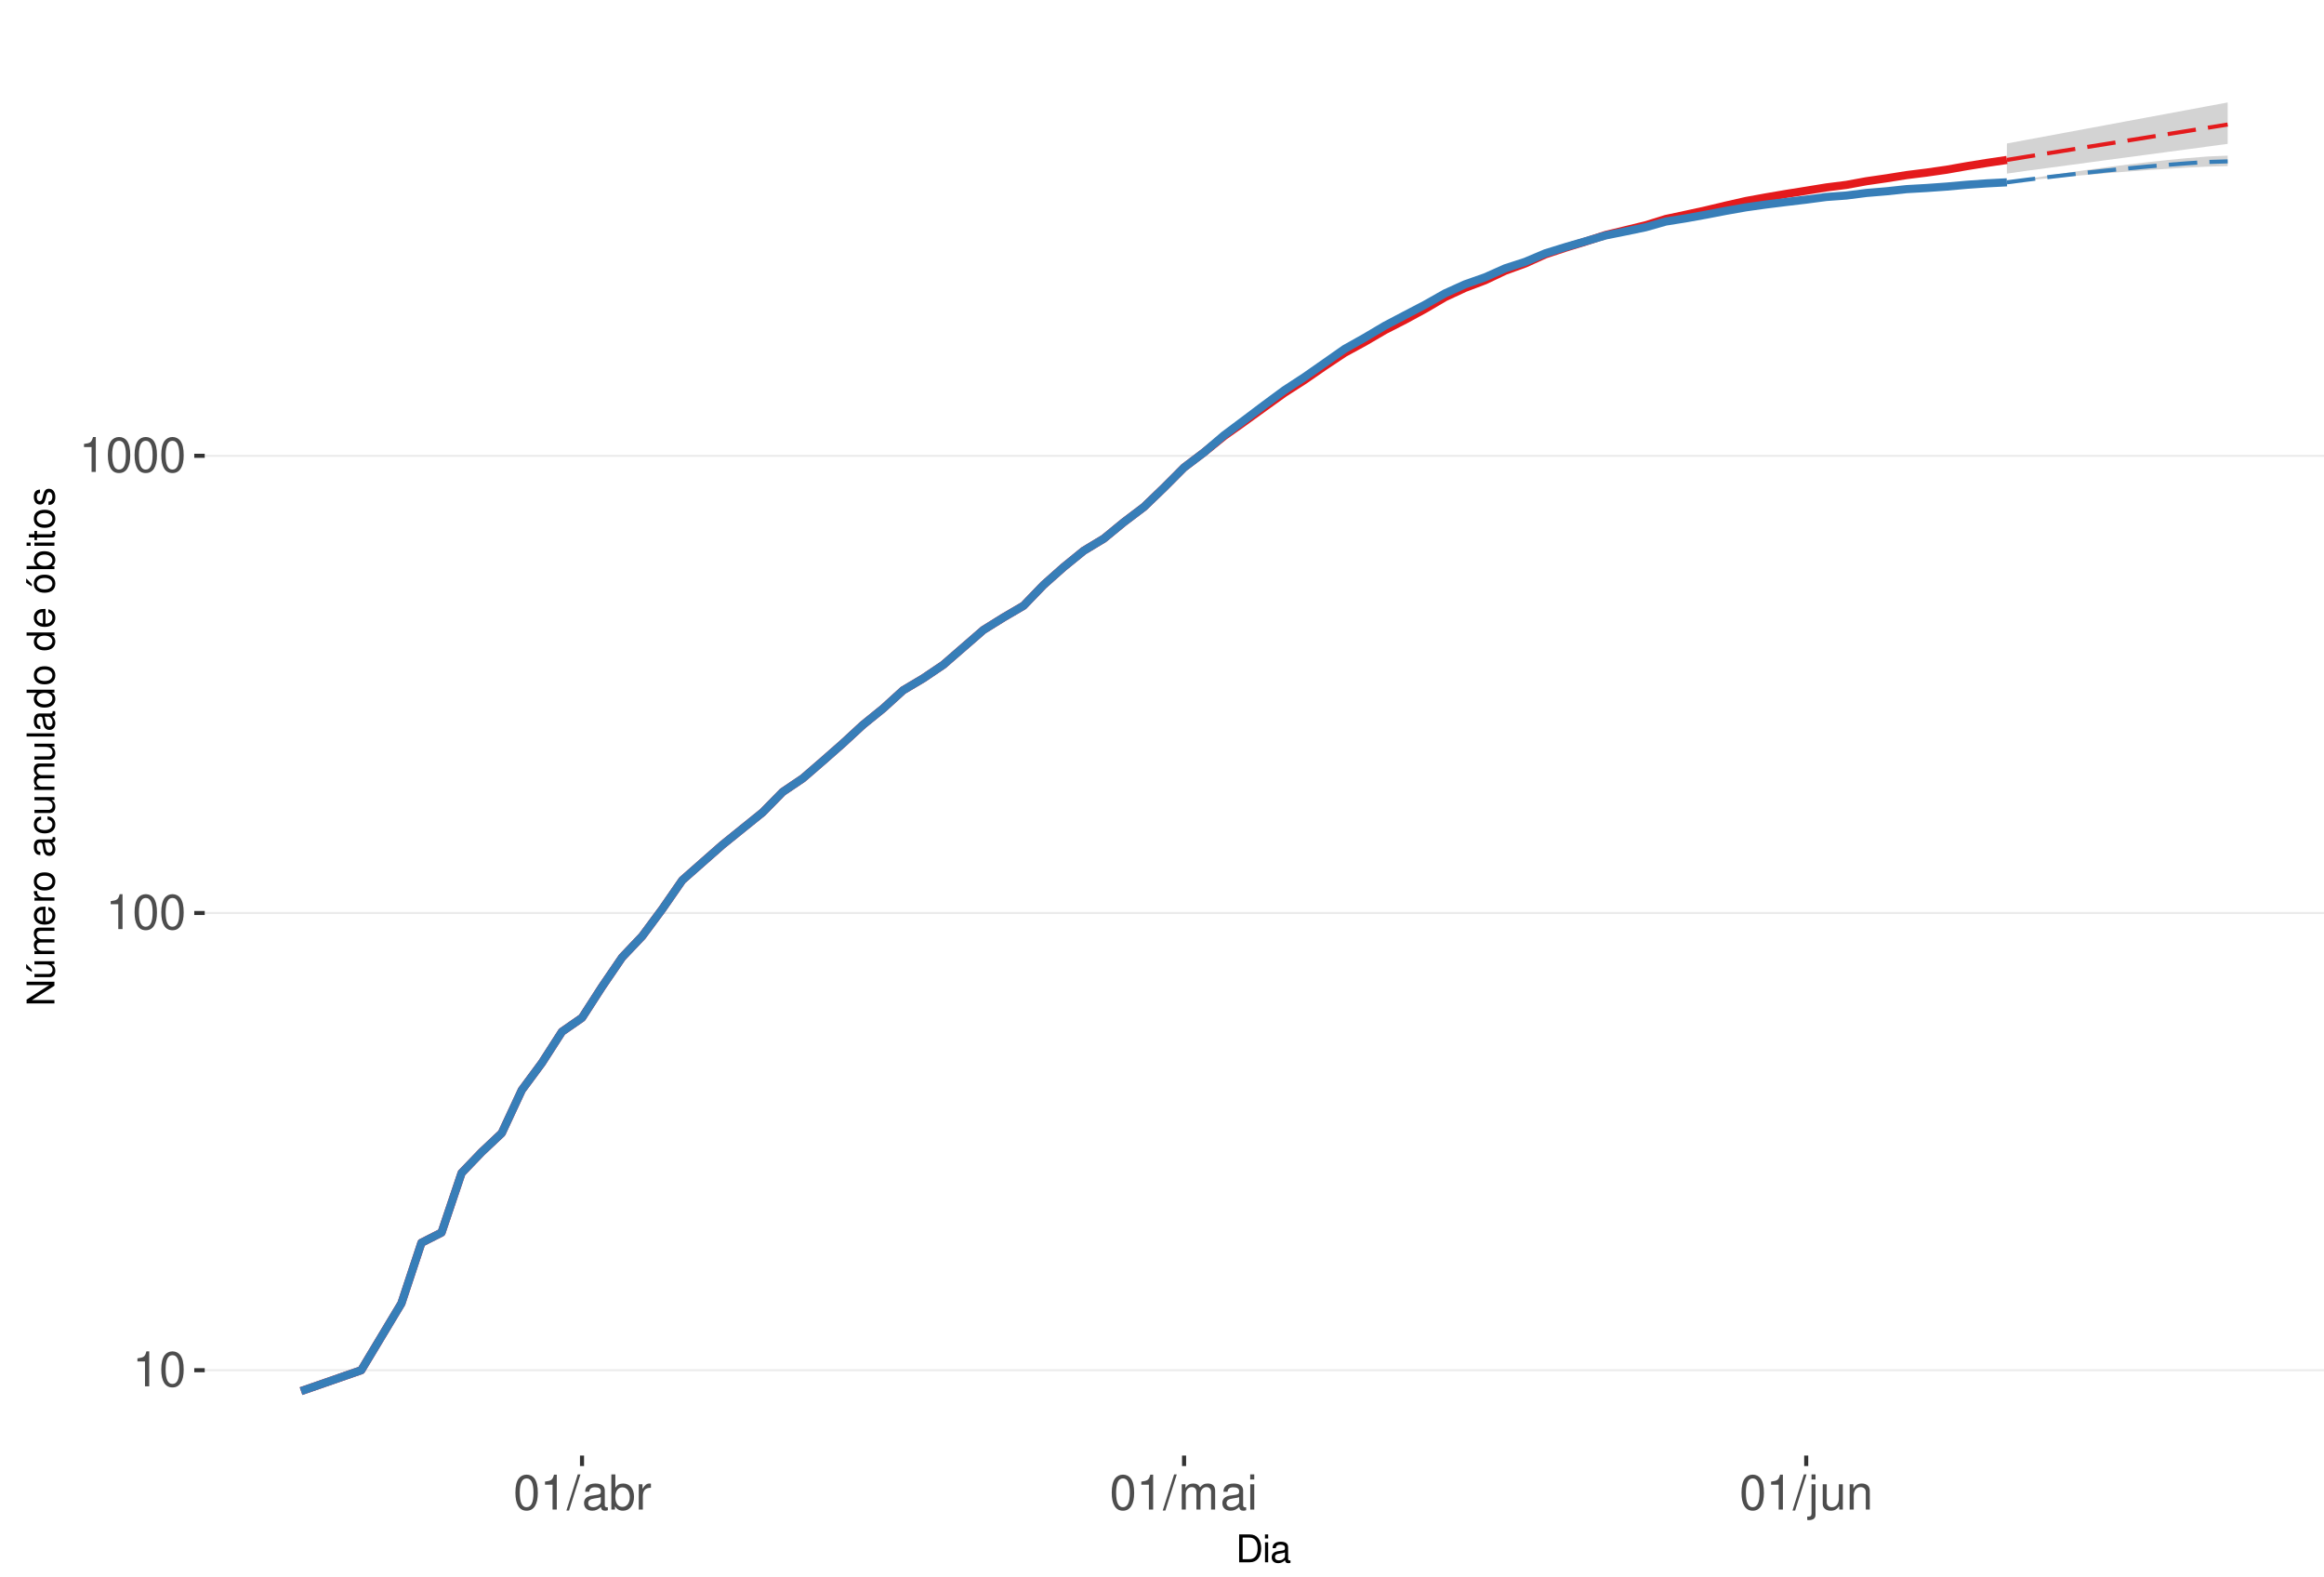
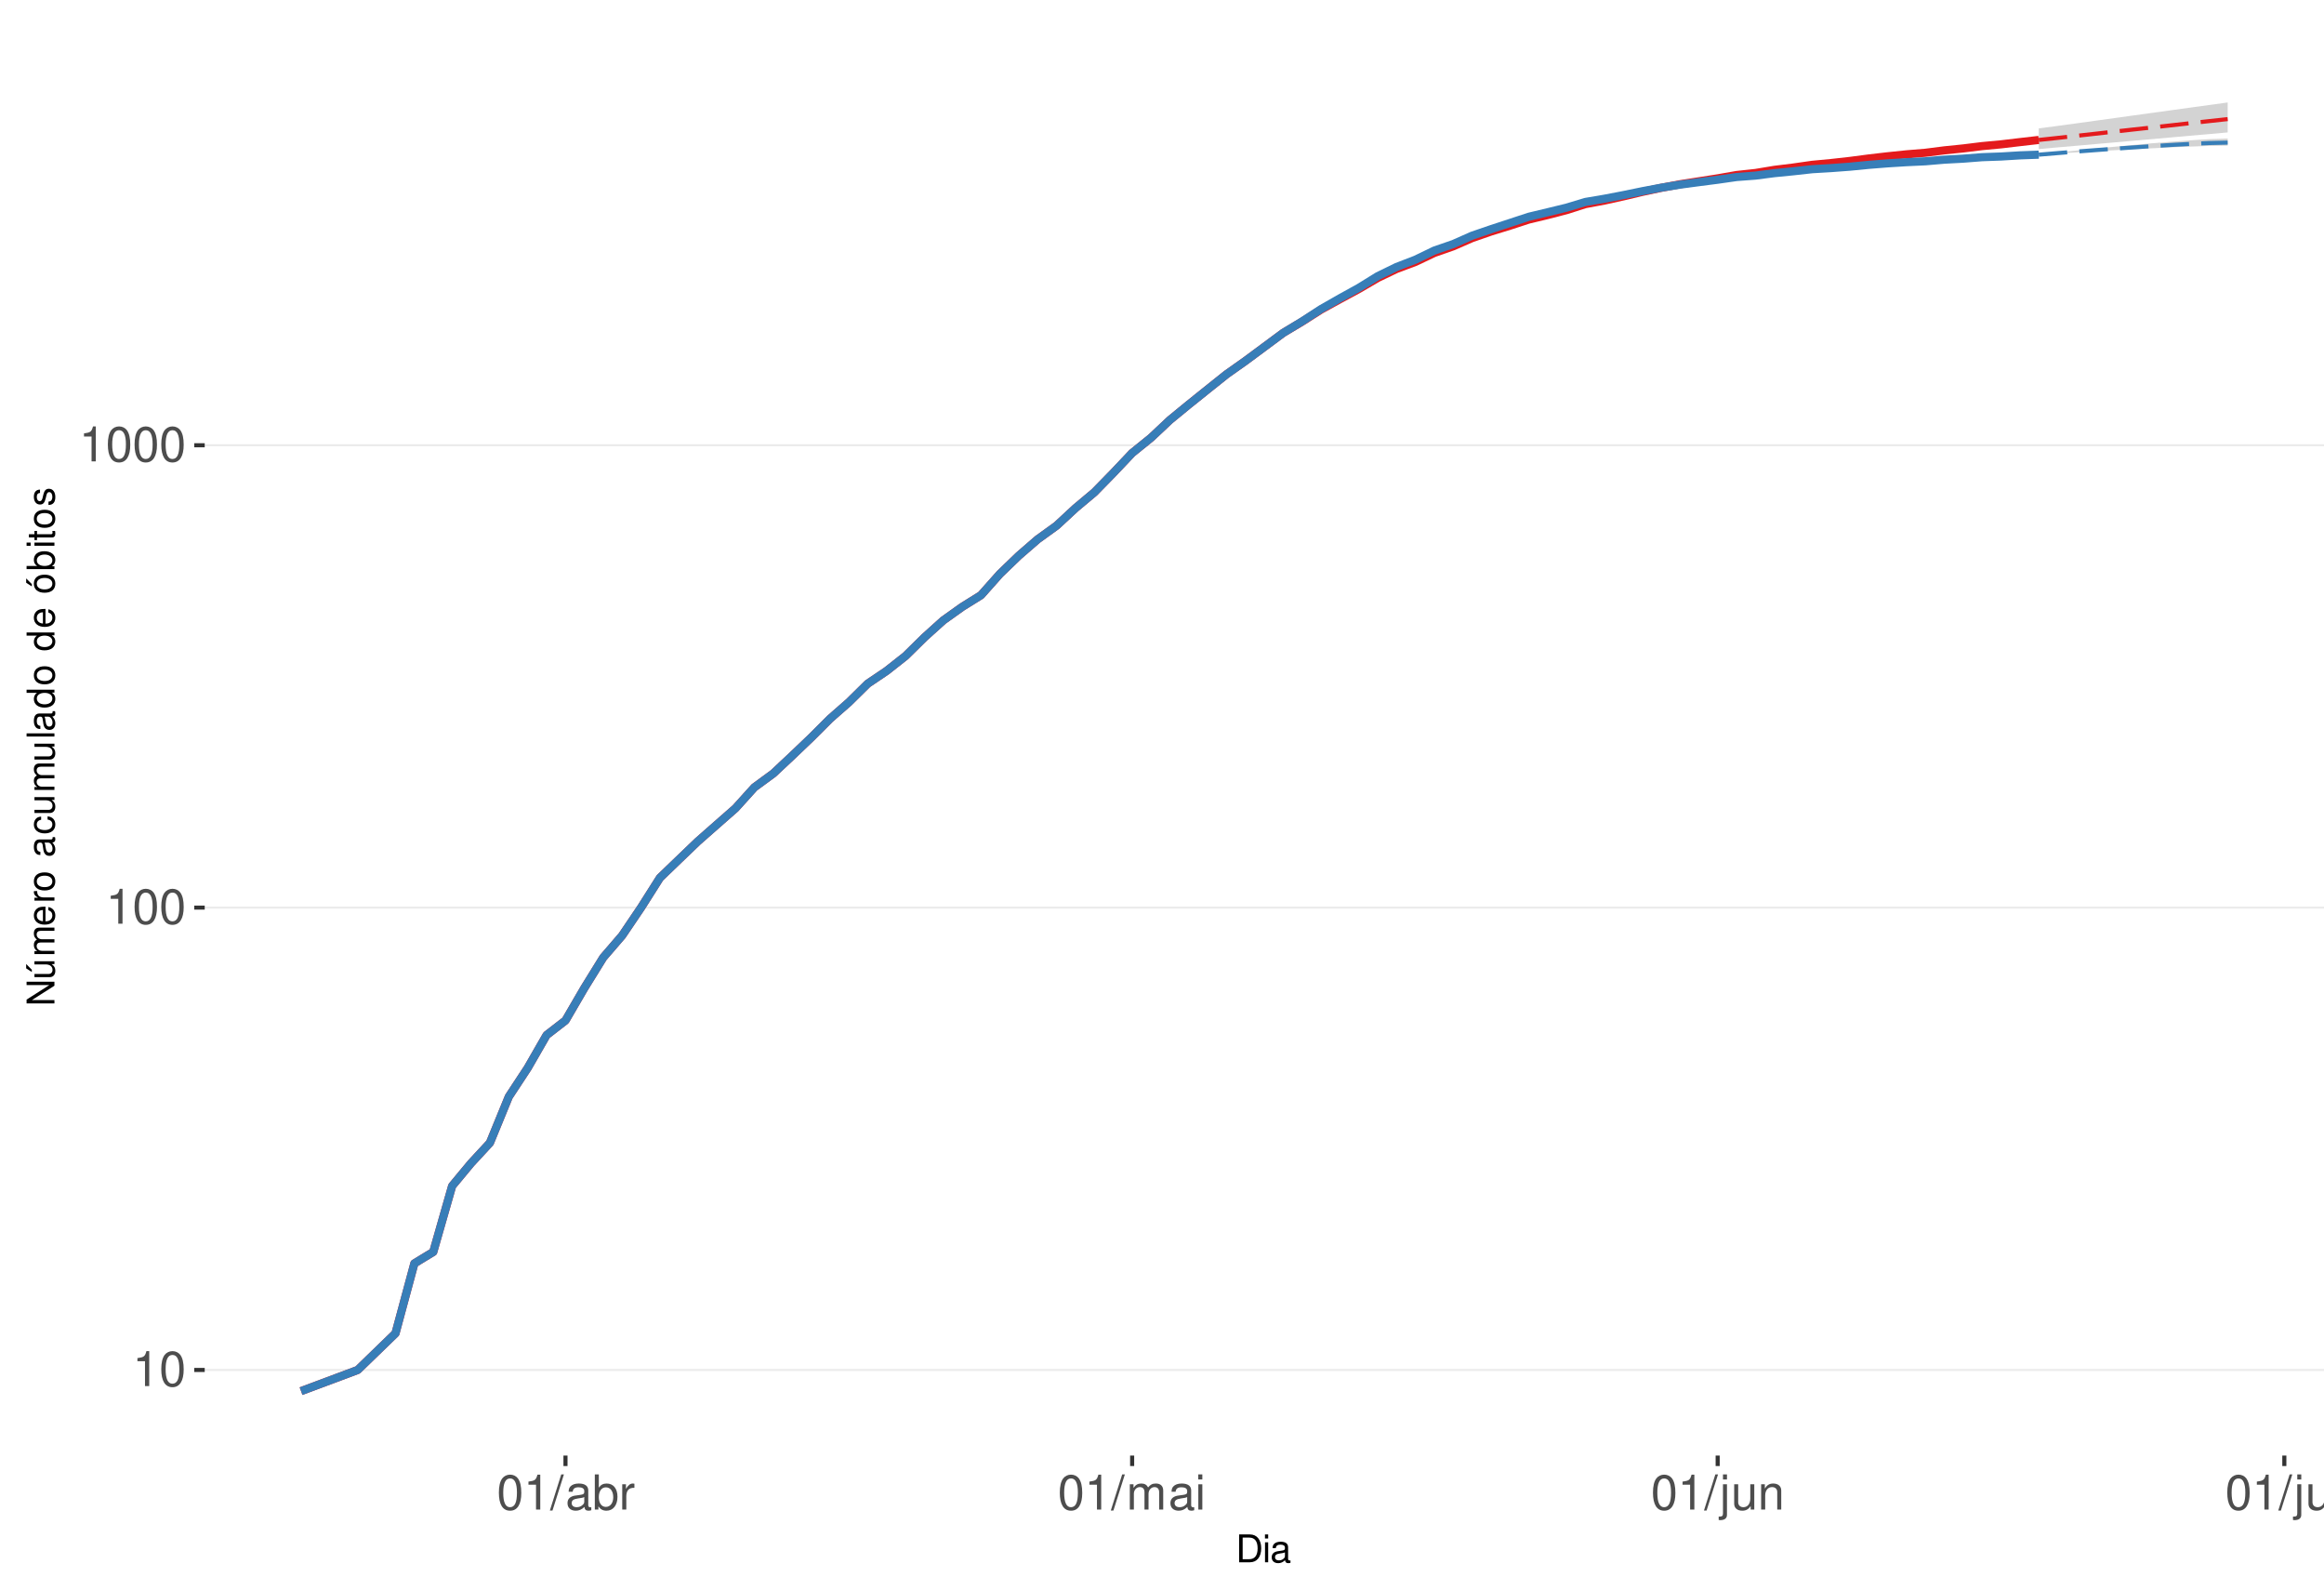
<svg xmlns="http://www.w3.org/2000/svg" xmlns:xlink="http://www.w3.org/1999/xlink" width="609pt" height="413pt" viewBox="0 0 609 413" version="1.1">
  <defs>
    <g>
      <symbol overflow="visible" id="glyph0-0">
        <path style="stroke:none;" d="" />
      </symbol>
      <symbol overflow="visible" id="glyph0-1">
        <path style="stroke:none;" d="M 3.281 -6.516 L 3.281 0 L 4.391 0 L 4.391 -9.156 L 3.656 -9.156 C 3.266 -7.75 3.016 -7.562 1.297 -7.328 L 1.297 -6.516 Z M 3.281 -6.516 " />
      </symbol>
      <symbol overflow="visible" id="glyph0-2">
        <path style="stroke:none;" d="M 3.484 -9.156 C 2.641 -9.156 1.891 -8.766 1.422 -8.156 C 0.828 -7.344 0.547 -6.125 0.547 -4.422 C 0.547 -1.344 1.562 0.297 3.484 0.297 C 5.375 0.297 6.422 -1.344 6.422 -4.359 C 6.422 -6.125 6.141 -7.312 5.547 -8.156 C 5.078 -8.781 4.328 -9.156 3.484 -9.156 Z M 3.484 -8.156 C 4.688 -8.156 5.281 -6.938 5.281 -4.453 C 5.281 -1.844 4.703 -0.625 3.453 -0.625 C 2.281 -0.625 1.688 -1.891 1.688 -4.422 C 1.688 -6.938 2.281 -8.156 3.484 -8.156 Z M 3.484 -8.156 " />
      </symbol>
      <symbol overflow="visible" id="glyph0-3">
        <path style="stroke:none;" d="M 2.891 -9.219 L -0.094 0.25 L 0.594 0.25 L 3.594 -9.219 Z M 2.891 -9.219 " />
      </symbol>
      <symbol overflow="visible" id="glyph0-4">
        <path style="stroke:none;" d="M 6.766 -0.625 C 6.656 -0.594 6.609 -0.594 6.547 -0.594 C 6.172 -0.594 5.969 -0.781 5.969 -1.109 L 5.969 -5.016 C 5.969 -6.188 5.109 -6.828 3.484 -6.828 C 2.5 -6.828 1.734 -6.547 1.281 -6.047 C 0.969 -5.703 0.844 -5.328 0.828 -4.672 L 1.891 -4.672 C 1.969 -5.484 2.453 -5.844 3.438 -5.844 C 4.406 -5.844 4.922 -5.5 4.922 -4.859 L 4.922 -4.578 C 4.906 -4.125 4.688 -3.969 3.828 -3.844 C 2.328 -3.656 2.094 -3.609 1.703 -3.438 C 0.922 -3.109 0.531 -2.531 0.531 -1.672 C 0.531 -0.469 1.359 0.297 2.703 0.297 C 3.547 0.297 4.219 0 4.969 -0.688 C 5.031 0 5.359 0.297 6.047 0.297 C 6.281 0.297 6.422 0.266 6.766 0.172 Z M 4.922 -2.094 C 4.922 -1.734 4.828 -1.516 4.5 -1.234 C 4.078 -0.828 3.562 -0.625 2.938 -0.625 C 2.109 -0.625 1.625 -1.031 1.625 -1.703 C 1.625 -2.391 2.094 -2.75 3.234 -2.906 C 4.359 -3.062 4.562 -3.109 4.922 -3.281 Z M 4.922 -2.094 " />
      </symbol>
      <symbol overflow="visible" id="glyph0-5">
        <path style="stroke:none;" d="M 0.688 -9.219 L 0.688 0 L 1.625 0 L 1.625 -0.844 C 2.141 -0.078 2.812 0.297 3.734 0.297 C 5.484 0.297 6.625 -1.141 6.625 -3.344 C 6.625 -5.5 5.547 -6.828 3.781 -6.828 C 2.875 -6.828 2.234 -6.484 1.734 -5.734 L 1.734 -9.219 Z M 3.578 -5.828 C 4.766 -5.828 5.516 -4.812 5.516 -3.234 C 5.516 -1.719 4.734 -0.703 3.578 -0.703 C 2.453 -0.703 1.734 -1.703 1.734 -3.266 C 1.734 -4.828 2.453 -5.828 3.578 -5.828 Z M 3.578 -5.828 " />
      </symbol>
      <symbol overflow="visible" id="glyph0-6">
        <path style="stroke:none;" d="M 0.875 -6.625 L 0.875 0 L 1.938 0 L 1.938 -3.438 C 1.953 -5.031 2.609 -5.75 4.062 -5.703 L 4.062 -6.781 C 3.891 -6.812 3.781 -6.828 3.656 -6.828 C 2.969 -6.828 2.453 -6.422 1.844 -5.422 L 1.844 -6.625 Z M 0.875 -6.625 " />
      </symbol>
      <symbol overflow="visible" id="glyph0-7">
        <path style="stroke:none;" d="M 0.891 -6.625 L 0.891 0 L 1.953 0 L 1.953 -4.156 C 1.953 -5.125 2.641 -5.891 3.5 -5.891 C 4.297 -5.891 4.734 -5.422 4.734 -4.562 L 4.734 0 L 5.797 0 L 5.797 -4.156 C 5.797 -5.125 6.5 -5.891 7.359 -5.891 C 8.125 -5.891 8.578 -5.406 8.578 -4.562 L 8.578 0 L 9.641 0 L 9.641 -4.969 C 9.641 -6.156 8.953 -6.828 7.719 -6.828 C 6.828 -6.828 6.297 -6.562 5.688 -5.812 C 5.297 -6.516 4.766 -6.828 3.891 -6.828 C 3.016 -6.828 2.422 -6.5 1.859 -5.688 L 1.859 -6.625 Z M 0.891 -6.625 " />
      </symbol>
      <symbol overflow="visible" id="glyph0-8">
        <path style="stroke:none;" d="M 1.891 -6.625 L 0.844 -6.625 L 0.844 0 L 1.891 0 Z M 1.891 -9.219 L 0.828 -9.219 L 0.828 -7.891 L 1.891 -7.891 Z M 1.891 -9.219 " />
      </symbol>
      <symbol overflow="visible" id="glyph0-9">
        <path style="stroke:none;" d="M 0.891 -6.625 L 0.891 0.969 C 0.891 1.625 0.688 1.828 0.031 1.828 C -0.047 1.828 -0.094 1.828 -0.234 1.828 L -0.234 2.719 C -0.094 2.75 -0.031 2.766 0.125 2.766 C 1.312 2.766 1.938 2.297 1.938 1.375 L 1.938 -6.625 Z M 1.938 -9.219 L 0.891 -9.219 L 0.891 -7.891 L 1.938 -7.891 Z M 1.938 -9.219 " />
      </symbol>
      <symbol overflow="visible" id="glyph0-10">
        <path style="stroke:none;" d="M 6.094 0 L 6.094 -6.625 L 5.047 -6.625 L 5.047 -2.875 C 5.047 -1.516 4.344 -0.625 3.234 -0.625 C 2.406 -0.625 1.875 -1.141 1.875 -1.938 L 1.875 -6.625 L 0.828 -6.625 L 0.828 -1.516 C 0.828 -0.422 1.641 0.297 2.938 0.297 C 3.906 0.297 4.531 -0.047 5.156 -0.922 L 5.156 0 Z M 6.094 0 " />
      </symbol>
      <symbol overflow="visible" id="glyph0-11">
        <path style="stroke:none;" d="M 0.891 -6.625 L 0.891 0 L 1.953 0 L 1.953 -3.656 C 1.953 -5.016 2.656 -5.891 3.75 -5.891 C 4.578 -5.891 5.109 -5.391 5.109 -4.594 L 5.109 0 L 6.156 0 L 6.156 -5.016 C 6.156 -6.109 5.344 -6.828 4.062 -6.828 C 3.078 -6.828 2.438 -6.438 1.859 -5.516 L 1.859 -6.625 Z M 0.891 -6.625 " />
      </symbol>
+       <symbol overflow="visible" id="glyph0-12">
+         <path style="stroke:none;" d="M 1.922 -9.219 L 0.859 -9.219 L 0.859 0 L 1.922 0 Z M 1.922 -9.219 " />
+       </symbol>
      <symbol overflow="visible" id="glyph1-0">
        <path style="stroke:none;" d="" />
      </symbol>
      <symbol overflow="visible" id="glyph1-1">
        <path style="stroke:none;" d="M 0.891 0 L 3.703 0 C 5.547 0 6.672 -1.375 6.672 -3.656 C 6.672 -5.906 5.547 -7.297 3.703 -7.297 L 0.891 -7.297 Z M 1.812 -0.812 L 1.812 -6.469 L 3.547 -6.469 C 4.984 -6.469 5.734 -5.5 5.734 -3.641 C 5.734 -1.797 4.984 -0.812 3.547 -0.812 Z M 1.812 -0.812 " />
      </symbol>
      <symbol overflow="visible" id="glyph1-2">
        <path style="stroke:none;" d="M 1.5 -5.234 L 0.672 -5.234 L 0.672 0 L 1.5 0 Z M 1.5 -7.297 L 0.656 -7.297 L 0.656 -6.234 L 1.5 -6.234 Z M 1.5 -7.297 " />
      </symbol>
      <symbol overflow="visible" id="glyph1-3">
        <path style="stroke:none;" d="M 5.344 -0.484 C 5.266 -0.469 5.219 -0.469 5.172 -0.469 C 4.875 -0.469 4.719 -0.625 4.719 -0.875 L 4.719 -3.953 C 4.719 -4.891 4.047 -5.391 2.75 -5.391 C 1.984 -5.391 1.375 -5.172 1.016 -4.781 C 0.766 -4.516 0.672 -4.203 0.656 -3.688 L 1.484 -3.688 C 1.562 -4.328 1.938 -4.625 2.719 -4.625 C 3.484 -4.625 3.891 -4.344 3.891 -3.844 L 3.891 -3.625 C 3.875 -3.266 3.703 -3.125 3.016 -3.047 C 1.844 -2.891 1.656 -2.844 1.344 -2.719 C 0.734 -2.453 0.422 -2 0.422 -1.312 C 0.422 -0.375 1.078 0.234 2.141 0.234 C 2.797 0.234 3.328 0 3.922 -0.547 C 3.984 0 4.234 0.234 4.781 0.234 C 4.953 0.234 5.062 0.203 5.344 0.141 Z M 3.891 -1.656 C 3.891 -1.375 3.812 -1.203 3.562 -0.969 C 3.219 -0.656 2.812 -0.5 2.312 -0.5 C 1.672 -0.5 1.297 -0.812 1.297 -1.344 C 1.297 -1.891 1.656 -2.172 2.547 -2.297 C 3.438 -2.422 3.609 -2.453 3.891 -2.594 Z M 3.891 -1.656 " />
      </symbol>
      <symbol overflow="visible" id="glyph2-0">
        <path style="stroke:none;" d="" />
      </symbol>
      <symbol overflow="visible" id="glyph2-1">
        <path style="stroke:none;" d="M -7.297 -6.453 L -7.297 -5.578 L -1.328 -5.578 L -7.297 -1.766 L -7.297 -0.766 L 0 -0.766 L 0 -1.641 L -5.906 -1.641 L 0 -5.406 L 0 -6.453 Z M -7.297 -6.453 " />
      </symbol>
      <symbol overflow="visible" id="glyph2-2">
        <path style="stroke:none;" d="M 0 -4.812 L -5.234 -4.812 L -5.234 -3.984 L -2.266 -3.984 C -1.203 -3.984 -0.5 -3.438 -0.5 -2.562 C -0.5 -1.906 -0.906 -1.484 -1.531 -1.484 L -5.234 -1.484 L -5.234 -0.656 L -1.203 -0.656 C -0.328 -0.656 0.234 -1.297 0.234 -2.312 C 0.234 -3.094 -0.047 -3.578 -0.734 -4.062 L 0 -4.062 Z M -7.406 -2.953 L -5.922 -2 L -5.922 -2.594 L -7.406 -4.094 Z M -7.406 -2.953 " />
      </symbol>
      <symbol overflow="visible" id="glyph2-3">
        <path style="stroke:none;" d="M -5.234 -0.703 L 0 -0.703 L 0 -1.547 L -3.297 -1.547 C -4.047 -1.547 -4.656 -2.094 -4.656 -2.766 C -4.656 -3.391 -4.281 -3.734 -3.609 -3.734 L 0 -3.734 L 0 -4.578 L -3.297 -4.578 C -4.047 -4.578 -4.656 -5.125 -4.656 -5.812 C -4.656 -6.422 -4.266 -6.781 -3.609 -6.781 L 0 -6.781 L 0 -7.625 L -3.938 -7.625 C -4.875 -7.625 -5.391 -7.078 -5.391 -6.094 C -5.391 -5.406 -5.188 -4.984 -4.594 -4.484 C -5.156 -4.188 -5.391 -3.766 -5.391 -3.078 C -5.391 -2.375 -5.125 -1.906 -4.5 -1.469 L -5.234 -1.469 Z M -5.234 -0.703 " />
      </symbol>
      <symbol overflow="visible" id="glyph2-4">
        <path style="stroke:none;" d="M -2.344 -5.125 C -3.141 -5.125 -3.625 -5.062 -4.016 -4.922 C -4.875 -4.578 -5.391 -3.781 -5.391 -2.797 C -5.391 -1.344 -4.281 -0.406 -2.547 -0.406 C -0.812 -0.406 0.234 -1.297 0.234 -2.781 C 0.234 -3.984 -0.453 -4.812 -1.594 -5.016 L -1.594 -4.188 C -0.906 -3.953 -0.547 -3.484 -0.547 -2.812 C -0.547 -2.281 -0.781 -1.828 -1.219 -1.547 C -1.516 -1.344 -1.812 -1.281 -2.344 -1.266 Z M -3.016 -1.297 C -3.984 -1.359 -4.625 -1.953 -4.625 -2.797 C -4.625 -3.641 -3.953 -4.234 -3.016 -4.234 Z M -3.016 -1.297 " />
      </symbol>
      <symbol overflow="visible" id="glyph2-5">
        <path style="stroke:none;" d="M -5.234 -0.688 L 0 -0.688 L 0 -1.531 L -2.719 -1.531 C -3.984 -1.547 -4.547 -2.062 -4.516 -3.203 L -5.359 -3.203 C -5.375 -3.062 -5.391 -2.984 -5.391 -2.891 C -5.391 -2.344 -5.062 -1.938 -4.297 -1.453 L -5.234 -1.453 Z M -5.234 -0.688 " />
      </symbol>
      <symbol overflow="visible" id="glyph2-6">
        <path style="stroke:none;" d="M -5.391 -2.719 C -5.391 -1.234 -4.344 -0.359 -2.578 -0.359 C -0.812 -0.359 0.234 -1.234 0.234 -2.734 C 0.234 -4.203 -0.812 -5.094 -2.547 -5.094 C -4.359 -5.094 -5.391 -4.234 -5.391 -2.719 Z M -4.625 -2.734 C -4.625 -3.672 -3.844 -4.234 -2.547 -4.234 C -1.312 -4.234 -0.547 -3.656 -0.547 -2.734 C -0.547 -1.797 -1.312 -1.234 -2.578 -1.234 C -3.844 -1.234 -4.625 -1.797 -4.625 -2.734 Z M -4.625 -2.734 " />
      </symbol>
      <symbol overflow="visible" id="glyph2-7">
        <path style="stroke:none;" d="" />
      </symbol>
      <symbol overflow="visible" id="glyph2-8">
        <path style="stroke:none;" d="M -0.484 -5.344 C -0.469 -5.266 -0.469 -5.219 -0.469 -5.172 C -0.469 -4.875 -0.625 -4.719 -0.875 -4.719 L -3.953 -4.719 C -4.891 -4.719 -5.391 -4.047 -5.391 -2.75 C -5.391 -1.984 -5.172 -1.375 -4.781 -1.016 C -4.516 -0.766 -4.203 -0.672 -3.688 -0.656 L -3.688 -1.484 C -4.328 -1.562 -4.625 -1.938 -4.625 -2.719 C -4.625 -3.484 -4.344 -3.891 -3.844 -3.891 L -3.625 -3.891 C -3.266 -3.875 -3.125 -3.703 -3.047 -3.016 C -2.891 -1.844 -2.844 -1.656 -2.719 -1.344 C -2.453 -0.734 -2 -0.422 -1.312 -0.422 C -0.375 -0.422 0.234 -1.078 0.234 -2.141 C 0.234 -2.797 0 -3.328 -0.547 -3.922 C 0 -3.984 0.234 -4.234 0.234 -4.781 C 0.234 -4.953 0.203 -5.062 0.141 -5.344 Z M -1.656 -3.891 C -1.375 -3.891 -1.203 -3.812 -0.969 -3.562 C -0.656 -3.219 -0.5 -2.812 -0.5 -2.312 C -0.5 -1.672 -0.812 -1.297 -1.344 -1.297 C -1.891 -1.297 -2.172 -1.656 -2.297 -2.547 C -2.422 -3.438 -2.453 -3.609 -2.594 -3.891 Z M -1.656 -3.891 " />
      </symbol>
      <symbol overflow="visible" id="glyph2-9">
        <path style="stroke:none;" d="M -3.484 -4.703 C -3.984 -4.672 -4.312 -4.562 -4.609 -4.359 C -5.094 -4 -5.391 -3.375 -5.391 -2.641 C -5.391 -1.219 -4.266 -0.312 -2.531 -0.312 C -0.844 -0.312 0.234 -1.203 0.234 -2.625 C 0.234 -3.875 -0.516 -4.672 -1.797 -4.766 L -1.797 -3.938 C -0.953 -3.797 -0.547 -3.359 -0.547 -2.656 C -0.547 -1.734 -1.297 -1.188 -2.531 -1.188 C -3.844 -1.188 -4.625 -1.719 -4.625 -2.625 C -4.625 -3.328 -4.203 -3.766 -3.484 -3.875 Z M -3.484 -4.703 " />
      </symbol>
      <symbol overflow="visible" id="glyph2-10">
        <path style="stroke:none;" d="M 0 -4.812 L -5.234 -4.812 L -5.234 -3.984 L -2.266 -3.984 C -1.203 -3.984 -0.5 -3.438 -0.5 -2.562 C -0.5 -1.906 -0.906 -1.484 -1.531 -1.484 L -5.234 -1.484 L -5.234 -0.656 L -1.203 -0.656 C -0.328 -0.656 0.234 -1.297 0.234 -2.312 C 0.234 -3.094 -0.047 -3.578 -0.734 -4.062 L 0 -4.062 Z M 0 -4.812 " />
      </symbol>
      <symbol overflow="visible" id="glyph2-11">
        <path style="stroke:none;" d="M -7.297 -1.516 L -7.297 -0.688 L 0 -0.688 L 0 -1.516 Z M -7.297 -1.516 " />
      </symbol>
      <symbol overflow="visible" id="glyph2-12">
        <path style="stroke:none;" d="M -7.297 -4.953 L -7.297 -4.125 L -4.578 -4.125 C -5.109 -3.766 -5.391 -3.203 -5.391 -2.516 C -5.391 -1.156 -4.297 -0.266 -2.625 -0.266 C -0.859 -0.266 0.234 -1.125 0.234 -2.547 C 0.234 -3.266 -0.047 -3.766 -0.688 -4.203 L 0 -4.203 L 0 -4.953 Z M -4.609 -2.656 C -4.609 -3.547 -3.812 -4.125 -2.562 -4.125 C -1.344 -4.125 -0.547 -3.547 -0.547 -2.656 C -0.547 -1.734 -1.359 -1.125 -2.578 -1.125 C -3.797 -1.125 -4.609 -1.734 -4.609 -2.656 Z M -4.609 -2.656 " />
      </symbol>
      <symbol overflow="visible" id="glyph2-13">
        <path style="stroke:none;" d="M -5.391 -2.719 C -5.391 -1.234 -4.344 -0.359 -2.578 -0.359 C -0.812 -0.359 0.234 -1.234 0.234 -2.734 C 0.234 -4.203 -0.812 -5.094 -2.547 -5.094 C -4.359 -5.094 -5.391 -4.234 -5.391 -2.719 Z M -4.625 -2.734 C -4.625 -3.672 -3.844 -4.234 -2.547 -4.234 C -1.312 -4.234 -0.547 -3.656 -0.547 -2.734 C -0.547 -1.797 -1.312 -1.234 -2.578 -1.234 C -3.844 -1.234 -4.625 -1.797 -4.625 -2.734 Z M -7.406 -2.984 L -5.922 -2.016 L -5.922 -2.625 L -7.406 -4.109 Z M -7.406 -2.984 " />
      </symbol>
      <symbol overflow="visible" id="glyph2-14">
        <path style="stroke:none;" d="M -7.297 -0.547 L 0 -0.547 L 0 -1.297 L -0.672 -1.297 C -0.062 -1.688 0.234 -2.219 0.234 -2.953 C 0.234 -4.328 -0.906 -5.234 -2.641 -5.234 C -4.344 -5.234 -5.391 -4.375 -5.391 -2.984 C -5.391 -2.266 -5.125 -1.766 -4.531 -1.375 L -7.297 -1.375 Z M -4.609 -2.828 C -4.609 -3.766 -3.797 -4.359 -2.547 -4.359 C -1.359 -4.359 -0.547 -3.734 -0.547 -2.828 C -0.547 -1.938 -1.344 -1.375 -2.578 -1.375 C -3.812 -1.375 -4.609 -1.938 -4.609 -2.828 Z M -4.609 -2.828 " />
      </symbol>
      <symbol overflow="visible" id="glyph2-15">
        <path style="stroke:none;" d="M -5.234 -1.5 L -5.234 -0.672 L 0 -0.672 L 0 -1.5 Z M -7.297 -1.5 L -7.297 -0.656 L -6.234 -0.656 L -6.234 -1.5 Z M -7.297 -1.5 " />
      </symbol>
      <symbol overflow="visible" id="glyph2-16">
        <path style="stroke:none;" d="M -5.234 -2.547 L -5.234 -1.688 L -6.688 -1.688 L -6.688 -0.844 L -5.234 -0.844 L -5.234 -0.141 L -4.562 -0.141 L -4.562 -0.844 L -0.594 -0.844 C -0.062 -0.844 0.234 -1.203 0.234 -1.859 C 0.234 -2.078 0.203 -2.266 0.156 -2.547 L -0.547 -2.547 C -0.516 -2.422 -0.5 -2.312 -0.5 -2.141 C -0.5 -1.781 -0.594 -1.688 -0.969 -1.688 L -4.562 -1.688 L -4.562 -2.547 Z M -5.234 -2.547 " />
      </symbol>
      <symbol overflow="visible" id="glyph2-17">
        <path style="stroke:none;" d="M -3.781 -4.375 C -4.812 -4.375 -5.391 -3.688 -5.391 -2.484 C -5.391 -1.266 -4.766 -0.469 -3.797 -0.469 C -2.969 -0.469 -2.578 -0.891 -2.281 -2.125 L -2.094 -2.906 C -1.953 -3.484 -1.734 -3.719 -1.375 -3.719 C -0.875 -3.719 -0.547 -3.234 -0.547 -2.5 C -0.547 -2.047 -0.672 -1.672 -0.891 -1.453 C -1.047 -1.328 -1.188 -1.266 -1.562 -1.219 L -1.562 -0.344 C -0.344 -0.375 0.234 -1.062 0.234 -2.438 C 0.234 -3.75 -0.422 -4.594 -1.438 -4.594 C -2.203 -4.594 -2.641 -4.156 -2.891 -3.109 L -3.078 -2.312 C -3.234 -1.625 -3.453 -1.344 -3.828 -1.344 C -4.312 -1.344 -4.625 -1.766 -4.625 -2.453 C -4.625 -3.125 -4.328 -3.484 -3.781 -3.5 Z M -3.781 -4.375 " />
      </symbol>
    </g>
    <clipPath id="clip1">
      <path d="M 53.645 9.961 L 609 9.961 L 609 381.328 L 53.645 381.328 Z M 53.645 9.961 " />
    </clipPath>
    <clipPath id="clip2">
      <path d="M 53.645 358 L 609 358 L 609 360 L 53.645 360 Z M 53.645 358 " />
    </clipPath>
    <clipPath id="clip3">
-       <path d="M 53.645 238 L 609 238 L 609 240 L 53.645 240 Z M 53.645 238 " />
+       <path d="M 53.645 237 L 609 237 L 609 239 L 53.645 239 Z M 53.645 237 " />
    </clipPath>
    <clipPath id="clip4">
-       <path d="M 53.645 119 L 609 119 L 609 120 L 53.645 120 Z M 53.645 119 " />
+       <path d="M 53.645 116 L 609 116 L 609 117 L 53.645 117 Z M 53.645 116 " />
    </clipPath>
  </defs>
  <g id="surface323">
    <rect x="0" y="0" width="609" height="413" style="fill:rgb(100%,100%,100%);fill-opacity:1;stroke:none;" />
    <rect x="0" y="0" width="609" height="413" style="fill:rgb(100%,100%,100%);fill-opacity:1;stroke:none;" />
    <path style="fill:none;stroke-width:1.067;stroke-linecap:round;stroke-linejoin:round;stroke:rgb(100%,100%,100%);stroke-opacity:1;stroke-miterlimit:10;" d="M 0 413 L 609 413 L 609 0 L 0 0 Z M 0 413 " />
    <g clip-path="url(#clip1)" clip-rule="nonzero">
      <path style=" stroke:none;fill-rule:nonzero;fill:rgb(100%,100%,100%);fill-opacity:1;" d="M 53.645 381.328 L 609 381.328 L 609 9.961 L 53.645 9.961 Z M 53.645 381.328 " />
    </g>
    <g clip-path="url(#clip2)" clip-rule="nonzero">
-       <path style="fill:none;stroke-width:0.533;stroke-linecap:butt;stroke-linejoin:round;stroke:rgb(92.157%,92.157%,92.157%);stroke-opacity:1;stroke-miterlimit:10;" d="M 53.645 358.969 L 609 358.969 " />
+       <path style="fill:none;stroke-width:0.533;stroke-linecap:butt;stroke-linejoin:round;stroke:rgb(92.157%,92.157%,92.157%);stroke-opacity:1;stroke-miterlimit:10;" d="M 53.645 358.906 L 609 358.906 " />
    </g>
    <g clip-path="url(#clip3)" clip-rule="nonzero">
-       <path style="fill:none;stroke-width:0.533;stroke-linecap:butt;stroke-linejoin:round;stroke:rgb(92.157%,92.157%,92.157%);stroke-opacity:1;stroke-miterlimit:10;" d="M 53.645 239.191 L 609 239.191 " />
+       <path style="fill:none;stroke-width:0.533;stroke-linecap:butt;stroke-linejoin:round;stroke:rgb(92.157%,92.157%,92.157%);stroke-opacity:1;stroke-miterlimit:10;" d="M 53.645 237.777 L 609 237.777 " />
    </g>
    <g clip-path="url(#clip4)" clip-rule="nonzero">
-       <path style="fill:none;stroke-width:0.533;stroke-linecap:butt;stroke-linejoin:round;stroke:rgb(92.157%,92.157%,92.157%);stroke-opacity:1;stroke-miterlimit:10;" d="M 53.645 119.418 L 609 119.418 " />
-     </g>
-     <path style=" stroke:none;fill-rule:nonzero;fill:rgb(82.745%,82.745%,82.745%);fill-opacity:1;" d="M 525.906 37.586 L 531.168 36.613 L 541.684 34.66 L 546.941 33.68 L 552.203 32.707 L 557.461 31.723 L 562.719 30.75 L 567.98 29.777 L 573.238 28.801 L 578.496 27.816 L 583.758 26.844 L 583.758 37.691 L 578.496 38.398 L 573.238 39.105 L 567.98 39.809 L 562.719 40.512 L 557.461 41.215 L 552.203 41.914 L 546.941 42.621 L 541.684 43.328 L 536.426 44.031 L 531.168 44.73 L 525.906 45.48 Z M 525.906 37.586 " />
-     <path style=" stroke:none;fill-rule:nonzero;fill:rgb(82.745%,82.745%,82.745%);fill-opacity:1;" d="M 525.906 47.762 L 531.168 46.891 L 536.426 46.059 L 541.684 45.266 L 546.941 44.508 L 552.203 43.785 L 557.461 43.121 L 562.719 42.492 L 567.98 41.926 L 573.238 41.422 L 578.496 40.996 L 583.758 40.777 L 583.758 43.52 L 578.496 43.652 L 573.238 43.91 L 567.98 44.227 L 562.719 44.57 L 557.461 44.953 L 552.203 45.367 L 546.941 45.805 L 541.684 46.262 L 536.426 46.738 L 531.168 47.242 Z M 525.906 47.762 " />
-     <path style="fill:none;stroke-width:2.134;stroke-linecap:butt;stroke-linejoin:round;stroke:rgb(89.412%,10.196%,10.98%);stroke-opacity:1;stroke-miterlimit:10;" d="M 78.887 364.449 L 94.664 358.969 L 105.184 341.465 L 110.441 325.582 L 115.703 322.91 L 120.961 307.301 L 126.219 301.82 L 131.48 296.863 L 136.738 285.57 L 141.996 278.469 L 147.258 270.289 L 152.516 266.641 L 157.773 258.496 L 163.031 250.801 L 168.293 245.254 L 173.551 238.164 L 178.809 230.582 L 184.07 225.945 L 189.328 221.32 L 194.586 217.07 L 199.848 212.828 L 205.105 207.473 L 210.363 203.922 L 215.625 199.375 L 220.883 194.75 L 226.141 189.891 L 231.402 185.633 L 236.66 180.848 L 241.918 177.723 L 247.18 174.176 L 252.438 169.613 L 257.695 165.043 L 262.953 161.77 L 268.215 158.691 L 273.473 153.234 L 278.73 148.566 L 283.992 144.285 L 289.25 141.109 L 294.508 136.797 L 299.77 132.812 L 305.027 127.75 L 310.285 122.473 L 315.547 118.488 L 320.805 114.223 L 326.062 110.5 L 331.324 106.699 L 336.582 102.93 L 341.84 99.555 L 347.102 95.922 L 352.359 92.43 L 357.617 89.57 L 362.875 86.496 L 368.137 83.805 L 373.395 80.949 L 378.652 77.863 L 383.914 75.418 L 389.172 73.426 L 394.43 70.93 L 399.691 69.02 L 404.949 66.645 L 410.207 64.902 L 415.469 63.285 L 420.727 61.566 L 425.984 60.297 L 431.246 59.012 L 436.504 57.375 L 441.762 56.254 L 447.02 55.105 L 452.281 53.852 L 457.539 52.656 L 462.797 51.699 L 468.059 50.801 L 473.316 49.961 L 478.574 49.105 L 483.836 48.438 L 489.094 47.477 L 494.352 46.711 L 499.613 45.871 L 504.871 45.215 L 510.129 44.461 L 515.391 43.531 L 520.648 42.68 L 525.906 41.902 " />
-     <path style="fill:none;stroke-width:1.067;stroke-linecap:butt;stroke-linejoin:round;stroke:rgb(89.412%,10.196%,10.98%);stroke-opacity:1;stroke-dasharray:7.469,3.201;stroke-miterlimit:10;" d="M 525.906 41.902 L 531.168 41.039 L 546.941 38.508 L 552.203 37.672 L 557.461 36.836 L 562.719 35.992 L 567.98 35.148 L 573.238 34.312 L 578.496 33.469 L 583.758 32.629 " />
-     <path style="fill:none;stroke-width:2.134;stroke-linecap:butt;stroke-linejoin:round;stroke:rgb(21.569%,49.412%,72.157%);stroke-opacity:1;stroke-miterlimit:10;" d="M 78.887 364.449 L 94.664 358.969 L 105.184 341.465 L 110.441 325.582 L 115.703 322.91 L 120.961 307.301 L 126.219 301.82 L 131.48 296.863 L 136.738 285.57 L 141.996 278.469 L 147.258 270.289 L 152.516 266.641 L 157.773 258.496 L 163.031 250.801 L 168.293 245.254 L 173.551 238.164 L 178.809 230.582 L 184.07 225.945 L 189.328 221.32 L 194.586 217.07 L 199.848 212.828 L 205.105 207.473 L 210.363 203.922 L 215.625 199.375 L 220.883 194.75 L 226.141 189.891 L 231.402 185.633 L 236.66 180.848 L 241.918 177.723 L 247.18 174.176 L 252.438 169.613 L 257.695 165.043 L 262.953 161.77 L 268.215 158.691 L 273.473 153.234 L 278.73 148.566 L 283.992 144.285 L 289.25 141.109 L 294.508 136.797 L 299.77 132.812 L 305.027 127.75 L 310.285 122.473 L 315.547 118.488 L 320.805 113.988 L 326.062 110.062 L 331.324 106.09 L 336.582 102.215 L 341.84 98.781 L 347.102 95.102 L 352.359 91.418 L 357.617 88.469 L 362.875 85.352 L 368.137 82.586 L 373.395 79.844 L 378.652 76.867 L 383.914 74.488 L 389.172 72.637 L 394.43 70.297 L 399.691 68.586 L 404.949 66.363 L 410.207 64.738 L 415.469 63.215 L 420.727 61.684 L 425.984 60.633 L 431.246 59.535 L 436.504 58.043 L 441.762 57.203 L 447.02 56.254 L 452.281 55.242 L 457.539 54.312 L 462.797 53.574 L 468.059 52.918 L 473.316 52.297 L 478.574 51.602 L 483.836 51.223 L 489.094 50.551 L 494.352 50.113 L 499.613 49.551 L 504.871 49.254 L 510.129 48.879 L 515.391 48.41 L 520.648 48.039 L 525.906 47.762 " />
-     <path style="fill:none;stroke-width:1.067;stroke-linecap:butt;stroke-linejoin:round;stroke:rgb(21.569%,49.412%,72.157%);stroke-opacity:1;stroke-dasharray:7.469,3.201;stroke-miterlimit:10;" d="M 525.906 47.762 L 531.168 47.086 L 536.426 46.43 L 541.684 45.82 L 546.941 45.215 L 552.203 44.656 L 557.461 44.129 L 562.719 43.629 L 567.98 43.184 L 573.238 42.777 L 578.496 42.441 L 583.758 42.277 " />
-     <g style="fill:rgb(30.196%,30.196%,30.196%);fill-opacity:1;">
-       <use xlink:href="#glyph0-1" x="34.715" y="363.19" />
-       <use xlink:href="#glyph0-2" x="41.715" y="363.19" />
-     </g>
-     <g style="fill:rgb(30.196%,30.196%,30.196%);fill-opacity:1;">
-       <use xlink:href="#glyph0-1" x="27.715" y="243.413" />
-       <use xlink:href="#glyph0-2" x="34.715" y="243.413" />
-       <use xlink:href="#glyph0-2" x="41.715" y="243.413" />
-     </g>
-     <g style="fill:rgb(30.196%,30.196%,30.196%);fill-opacity:1;">
-       <use xlink:href="#glyph0-1" x="20.715" y="123.64" />
-       <use xlink:href="#glyph0-2" x="27.715" y="123.64" />
-       <use xlink:href="#glyph0-2" x="34.715" y="123.64" />
-       <use xlink:href="#glyph0-2" x="41.715" y="123.64" />
-     </g>
-     <path style="fill:none;stroke-width:1.067;stroke-linecap:butt;stroke-linejoin:round;stroke:rgb(20%,20%,20%);stroke-opacity:1;stroke-miterlimit:10;" d="M 50.906 358.969 L 53.645 358.969 " />
-     <path style="fill:none;stroke-width:1.067;stroke-linecap:butt;stroke-linejoin:round;stroke:rgb(20%,20%,20%);stroke-opacity:1;stroke-miterlimit:10;" d="M 50.906 239.191 L 53.645 239.191 " />
-     <path style="fill:none;stroke-width:1.067;stroke-linecap:butt;stroke-linejoin:round;stroke:rgb(20%,20%,20%);stroke-opacity:1;stroke-miterlimit:10;" d="M 50.906 119.418 L 53.645 119.418 " />
-     <path style="fill:none;stroke-width:1.067;stroke-linecap:butt;stroke-linejoin:round;stroke:rgb(20%,20%,20%);stroke-opacity:1;stroke-miterlimit:10;" d="M 152.516 384.07 L 152.516 381.328 " />
-     <path style="fill:none;stroke-width:1.067;stroke-linecap:butt;stroke-linejoin:round;stroke:rgb(20%,20%,20%);stroke-opacity:1;stroke-miterlimit:10;" d="M 310.285 384.07 L 310.285 381.328 " />
-     <path style="fill:none;stroke-width:1.067;stroke-linecap:butt;stroke-linejoin:round;stroke:rgb(20%,20%,20%);stroke-opacity:1;stroke-miterlimit:10;" d="M 473.316 384.07 L 473.316 381.328 " />
-     <g style="fill:rgb(30.196%,30.196%,30.196%);fill-opacity:1;">
-       <use xlink:href="#glyph0-2" x="134.516" y="395.483" />
-       <use xlink:href="#glyph0-1" x="141.516" y="395.483" />
-       <use xlink:href="#glyph0-3" x="148.516" y="395.483" />
-       <use xlink:href="#glyph0-4" x="152.516" y="395.483" />
-       <use xlink:href="#glyph0-5" x="159.516" y="395.483" />
-       <use xlink:href="#glyph0-6" x="166.516" y="395.483" />
-     </g>
-     <g style="fill:rgb(30.196%,30.196%,30.196%);fill-opacity:1;">
-       <use xlink:href="#glyph0-2" x="290.785" y="395.483" />
-       <use xlink:href="#glyph0-1" x="297.785" y="395.483" />
-       <use xlink:href="#glyph0-3" x="304.785" y="395.483" />
-       <use xlink:href="#glyph0-7" x="308.785" y="395.483" />
-       <use xlink:href="#glyph0-4" x="319.785" y="395.483" />
-       <use xlink:href="#glyph0-8" x="326.785" y="395.483" />
-     </g>
-     <g style="fill:rgb(30.196%,30.196%,30.196%);fill-opacity:1;">
-       <use xlink:href="#glyph0-2" x="455.816" y="395.483" />
-       <use xlink:href="#glyph0-1" x="462.816" y="395.483" />
-       <use xlink:href="#glyph0-3" x="469.816" y="395.483" />
-       <use xlink:href="#glyph0-9" x="473.816" y="395.483" />
-       <use xlink:href="#glyph0-10" x="476.816" y="395.483" />
-       <use xlink:href="#glyph0-11" x="483.816" y="395.483" />
+       <path style="fill:none;stroke-width:0.533;stroke-linecap:butt;stroke-linejoin:round;stroke:rgb(92.157%,92.157%,92.157%);stroke-opacity:1;stroke-miterlimit:10;" d="M 53.645 116.648 L 609 116.648 " />
+     </g>
+     <path style=" stroke:none;fill-rule:nonzero;fill:rgb(82.745%,82.745%,82.745%);fill-opacity:1;" d="M 534.258 33.637 L 539.211 32.988 L 544.16 32.309 L 549.109 31.625 L 554.059 30.938 L 559.008 30.254 L 563.957 29.574 L 568.906 28.887 L 573.855 28.207 L 578.809 27.523 L 583.758 26.844 L 583.758 34.691 L 578.809 35.137 L 573.855 35.562 L 568.906 36.004 L 559.008 36.871 L 554.059 37.312 L 549.109 37.746 L 544.16 38.184 L 539.211 38.609 L 534.258 39.055 Z M 534.258 33.637 " />
+     <path style=" stroke:none;fill-rule:nonzero;fill:rgb(82.745%,82.745%,82.745%);fill-opacity:1;" d="M 534.258 40.52 L 539.211 39.965 L 544.16 39.441 L 549.109 38.934 L 554.059 38.445 L 559.008 37.98 L 563.957 37.535 L 568.906 37.129 L 573.855 36.77 L 578.809 36.457 L 583.758 36.297 L 583.758 38.148 L 578.809 38.23 L 573.855 38.406 L 568.906 38.609 L 563.957 38.848 L 559.008 39.09 L 554.059 39.355 L 549.109 39.633 L 544.16 39.914 L 539.211 40.211 Z M 534.258 40.52 " />
+     <path style="fill:none;stroke-width:2.134;stroke-linecap:butt;stroke-linejoin:round;stroke:rgb(89.412%,10.196%,10.98%);stroke-opacity:1;stroke-miterlimit:10;" d="M 78.887 364.449 L 93.738 358.906 L 103.637 349.316 L 108.586 330.992 L 113.535 327.984 L 118.484 310.703 L 123.438 304.742 L 128.387 299.387 L 133.336 287.309 L 138.285 279.781 L 143.234 271.176 L 148.184 267.348 L 153.133 258.844 L 158.082 250.848 L 163.031 245.102 L 167.984 237.777 L 172.934 229.969 L 177.883 225.203 L 182.832 220.453 L 187.781 216.098 L 192.73 211.754 L 197.68 206.273 L 202.629 202.645 L 207.582 198 L 212.531 193.277 L 217.48 188.328 L 222.43 183.988 L 227.379 179.113 L 232.328 175.773 L 237.277 171.875 L 242.227 166.996 L 247.18 162.535 L 252.129 159.004 L 257.078 155.918 L 262.027 150.344 L 266.977 145.574 L 271.926 141.289 L 276.875 137.715 L 281.824 133.129 L 286.773 128.98 L 291.727 123.914 L 296.676 118.684 L 301.625 114.684 L 306.574 110.031 L 311.523 105.973 L 316.473 102.004 L 321.422 98.051 L 326.371 94.551 L 331.324 90.879 L 336.273 87.207 L 341.223 84.258 L 346.172 81.113 L 351.121 78.398 L 356.07 75.723 L 361.02 72.832 L 365.969 70.461 L 370.922 68.613 L 375.871 66.262 L 380.82 64.531 L 385.77 62.371 L 390.719 60.656 L 395.668 59.133 L 400.617 57.52 L 405.566 56.336 L 410.516 55.051 L 415.469 53.473 L 420.418 52.547 L 425.367 51.457 L 430.316 50.281 L 435.266 49.219 L 440.215 48.277 L 445.164 47.496 L 450.113 46.723 L 455.066 45.852 L 460.016 45.32 L 464.965 44.5 L 469.914 43.891 L 474.863 43.184 L 479.812 42.715 L 484.762 42.164 L 489.711 41.516 L 494.664 40.941 L 499.613 40.43 L 504.562 40.023 L 509.512 39.391 L 514.461 38.887 L 519.41 38.277 L 524.359 37.816 L 529.309 37.23 L 534.258 36.664 " />
+     <path style="fill:none;stroke-width:1.067;stroke-linecap:butt;stroke-linejoin:round;stroke:rgb(89.412%,10.196%,10.98%);stroke-opacity:1;stroke-dasharray:7.469,3.201;stroke-miterlimit:10;" d="M 534.258 36.664 L 539.211 36.129 L 544.16 35.586 L 549.109 35.035 L 554.059 34.48 L 559.008 33.93 L 563.957 33.387 L 568.906 32.84 L 573.855 32.285 L 578.809 31.738 L 583.758 31.199 " />
+     <path style="fill:none;stroke-width:2.134;stroke-linecap:butt;stroke-linejoin:round;stroke:rgb(21.569%,49.412%,72.157%);stroke-opacity:1;stroke-miterlimit:10;" d="M 78.887 364.449 L 93.738 358.906 L 103.637 349.316 L 108.586 330.992 L 113.535 327.984 L 118.484 310.703 L 123.438 304.742 L 128.387 299.387 L 133.336 287.309 L 138.285 279.781 L 143.234 271.176 L 148.184 267.348 L 153.133 258.844 L 158.082 250.848 L 163.031 245.102 L 167.984 237.777 L 172.934 229.969 L 177.883 225.203 L 182.832 220.453 L 187.781 216.098 L 192.73 211.754 L 197.68 206.273 L 202.629 202.645 L 207.582 198 L 212.531 193.277 L 217.48 188.328 L 222.43 183.988 L 227.379 179.113 L 232.328 175.773 L 237.277 171.875 L 242.227 166.996 L 247.18 162.535 L 252.129 159.004 L 257.078 155.918 L 262.027 150.344 L 266.977 145.574 L 271.926 141.289 L 276.875 137.715 L 281.824 133.129 L 286.773 128.98 L 291.727 123.914 L 296.676 118.684 L 301.625 114.684 L 306.574 110.031 L 311.523 105.973 L 316.473 102.004 L 321.422 98.051 L 326.371 94.551 L 331.324 90.879 L 336.273 87.207 L 341.223 84.199 L 346.172 80.977 L 351.121 78.145 L 356.07 75.41 L 361.02 72.352 L 365.969 69.938 L 370.922 68.027 L 375.871 65.637 L 380.82 63.93 L 385.77 61.738 L 390.719 60.043 L 395.668 58.418 L 400.617 56.789 L 405.566 55.605 L 410.516 54.402 L 415.469 52.906 L 420.418 52.066 L 425.367 51.121 L 430.316 50.102 L 435.266 49.176 L 440.215 48.379 L 445.164 47.723 L 450.113 47.086 L 455.066 46.375 L 460.016 46.004 L 464.965 45.363 L 469.914 44.875 L 474.863 44.328 L 479.812 44.035 L 484.762 43.668 L 489.711 43.184 L 494.664 42.793 L 499.613 42.484 L 504.562 42.254 L 509.512 41.832 L 514.461 41.566 L 519.41 41.18 L 524.359 41.004 L 529.309 40.703 L 534.258 40.52 " />
+     <path style="fill:none;stroke-width:1.067;stroke-linecap:butt;stroke-linejoin:round;stroke:rgb(21.569%,49.412%,72.157%);stroke-opacity:1;stroke-dasharray:7.469,3.201;stroke-miterlimit:10;" d="M 534.258 40.52 L 539.211 40.109 L 544.16 39.707 L 549.109 39.332 L 554.059 38.969 L 559.008 38.621 L 563.957 38.289 L 568.906 37.98 L 573.855 37.711 L 578.809 37.477 L 583.758 37.359 " />
+     <g style="fill:rgb(30.196%,30.196%,30.196%);fill-opacity:1;">
+       <use xlink:href="#glyph0-1" x="34.715" y="363.128" />
+       <use xlink:href="#glyph0-2" x="41.715" y="363.128" />
+     </g>
+     <g style="fill:rgb(30.196%,30.196%,30.196%);fill-opacity:1;">
+       <use xlink:href="#glyph0-1" x="27.715" y="241.999" />
+       <use xlink:href="#glyph0-2" x="34.715" y="241.999" />
+       <use xlink:href="#glyph0-2" x="41.715" y="241.999" />
+     </g>
+     <g style="fill:rgb(30.196%,30.196%,30.196%);fill-opacity:1;">
+       <use xlink:href="#glyph0-1" x="20.715" y="120.87" />
+       <use xlink:href="#glyph0-2" x="27.715" y="120.87" />
+       <use xlink:href="#glyph0-2" x="34.715" y="120.87" />
+       <use xlink:href="#glyph0-2" x="41.715" y="120.87" />
+     </g>
+     <path style="fill:none;stroke-width:1.067;stroke-linecap:butt;stroke-linejoin:round;stroke:rgb(20%,20%,20%);stroke-opacity:1;stroke-miterlimit:10;" d="M 50.906 358.906 L 53.645 358.906 " />
+     <path style="fill:none;stroke-width:1.067;stroke-linecap:butt;stroke-linejoin:round;stroke:rgb(20%,20%,20%);stroke-opacity:1;stroke-miterlimit:10;" d="M 50.906 237.777 L 53.645 237.777 " />
+     <path style="fill:none;stroke-width:1.067;stroke-linecap:butt;stroke-linejoin:round;stroke:rgb(20%,20%,20%);stroke-opacity:1;stroke-miterlimit:10;" d="M 50.906 116.648 L 53.645 116.648 " />
+     <path style="fill:none;stroke-width:1.067;stroke-linecap:butt;stroke-linejoin:round;stroke:rgb(20%,20%,20%);stroke-opacity:1;stroke-miterlimit:10;" d="M 148.184 384.07 L 148.184 381.328 " />
+     <path style="fill:none;stroke-width:1.067;stroke-linecap:butt;stroke-linejoin:round;stroke:rgb(20%,20%,20%);stroke-opacity:1;stroke-miterlimit:10;" d="M 296.676 384.07 L 296.676 381.328 " />
+     <path style="fill:none;stroke-width:1.067;stroke-linecap:butt;stroke-linejoin:round;stroke:rgb(20%,20%,20%);stroke-opacity:1;stroke-miterlimit:10;" d="M 450.113 384.07 L 450.113 381.328 " />
+     <path style="fill:none;stroke-width:1.067;stroke-linecap:butt;stroke-linejoin:round;stroke:rgb(20%,20%,20%);stroke-opacity:1;stroke-miterlimit:10;" d="M 598.605 384.07 L 598.605 381.328 " />
+     <g style="fill:rgb(30.196%,30.196%,30.196%);fill-opacity:1;">
+       <use xlink:href="#glyph0-2" x="130.184" y="395.483" />
+       <use xlink:href="#glyph0-1" x="137.184" y="395.483" />
+       <use xlink:href="#glyph0-3" x="144.184" y="395.483" />
+       <use xlink:href="#glyph0-4" x="148.184" y="395.483" />
+       <use xlink:href="#glyph0-5" x="155.184" y="395.483" />
+       <use xlink:href="#glyph0-6" x="162.184" y="395.483" />
+     </g>
+     <g style="fill:rgb(30.196%,30.196%,30.196%);fill-opacity:1;">
+       <use xlink:href="#glyph0-2" x="277.176" y="395.483" />
+       <use xlink:href="#glyph0-1" x="284.176" y="395.483" />
+       <use xlink:href="#glyph0-3" x="291.176" y="395.483" />
+       <use xlink:href="#glyph0-7" x="295.176" y="395.483" />
+       <use xlink:href="#glyph0-4" x="306.176" y="395.483" />
+       <use xlink:href="#glyph0-8" x="313.176" y="395.483" />
+     </g>
+     <g style="fill:rgb(30.196%,30.196%,30.196%);fill-opacity:1;">
+       <use xlink:href="#glyph0-2" x="432.613" y="395.483" />
+       <use xlink:href="#glyph0-1" x="439.613" y="395.483" />
+       <use xlink:href="#glyph0-3" x="446.613" y="395.483" />
+       <use xlink:href="#glyph0-9" x="450.613" y="395.483" />
+       <use xlink:href="#glyph0-10" x="453.613" y="395.483" />
+       <use xlink:href="#glyph0-11" x="460.613" y="395.483" />
+     </g>
+     <g style="fill:rgb(30.196%,30.196%,30.196%);fill-opacity:1;">
+       <use xlink:href="#glyph0-2" x="583.105" y="395.483" />
+       <use xlink:href="#glyph0-1" x="590.105" y="395.483" />
+       <use xlink:href="#glyph0-3" x="597.105" y="395.483" />
+       <use xlink:href="#glyph0-9" x="601.105" y="395.483" />
+       <use xlink:href="#glyph0-10" x="604.105" y="395.483" />
+       <use xlink:href="#glyph0-12" x="611.105" y="395.483" />
    </g>
    <g style="fill:rgb(0%,0%,0%);fill-opacity:1;">
      <use xlink:href="#glyph1-1" x="323.824" y="409.29" />
      <use xlink:href="#glyph1-2" x="330.824" y="409.29" />
      <use xlink:href="#glyph1-3" x="332.824" y="409.29" />
    </g>
    <g style="fill:rgb(0%,0%,0%);fill-opacity:1;">
      <use xlink:href="#glyph2-1" x="14.263" y="263.645" />
      <use xlink:href="#glyph2-2" x="14.263" y="256.645" />
      <use xlink:href="#glyph2-3" x="14.263" y="250.645" />
      <use xlink:href="#glyph2-4" x="14.263" y="242.645" />
      <use xlink:href="#glyph2-5" x="14.263" y="236.645" />
      <use xlink:href="#glyph2-6" x="14.263" y="233.645" />
      <use xlink:href="#glyph2-7" x="14.263" y="227.645" />
      <use xlink:href="#glyph2-8" x="14.263" y="224.645" />
      <use xlink:href="#glyph2-9" x="14.263" y="218.645" />
      <use xlink:href="#glyph2-10" x="14.263" y="213.645" />
      <use xlink:href="#glyph2-3" x="14.263" y="207.645" />
      <use xlink:href="#glyph2-10" x="14.263" y="199.645" />
      <use xlink:href="#glyph2-11" x="14.263" y="193.645" />
      <use xlink:href="#glyph2-8" x="14.263" y="191.645" />
      <use xlink:href="#glyph2-12" x="14.263" y="185.645" />
      <use xlink:href="#glyph2-6" x="14.263" y="179.645" />
      <use xlink:href="#glyph2-7" x="14.263" y="173.645" />
      <use xlink:href="#glyph2-12" x="14.263" y="170.645" />
      <use xlink:href="#glyph2-4" x="14.263" y="164.645" />
      <use xlink:href="#glyph2-7" x="14.263" y="158.645" />
      <use xlink:href="#glyph2-13" x="14.263" y="155.645" />
      <use xlink:href="#glyph2-14" x="14.263" y="149.645" />
      <use xlink:href="#glyph2-15" x="14.263" y="143.645" />
      <use xlink:href="#glyph2-16" x="14.263" y="141.645" />
      <use xlink:href="#glyph2-6" x="14.263" y="138.645" />
      <use xlink:href="#glyph2-17" x="14.263" y="132.645" />
    </g>
  </g>
</svg>
